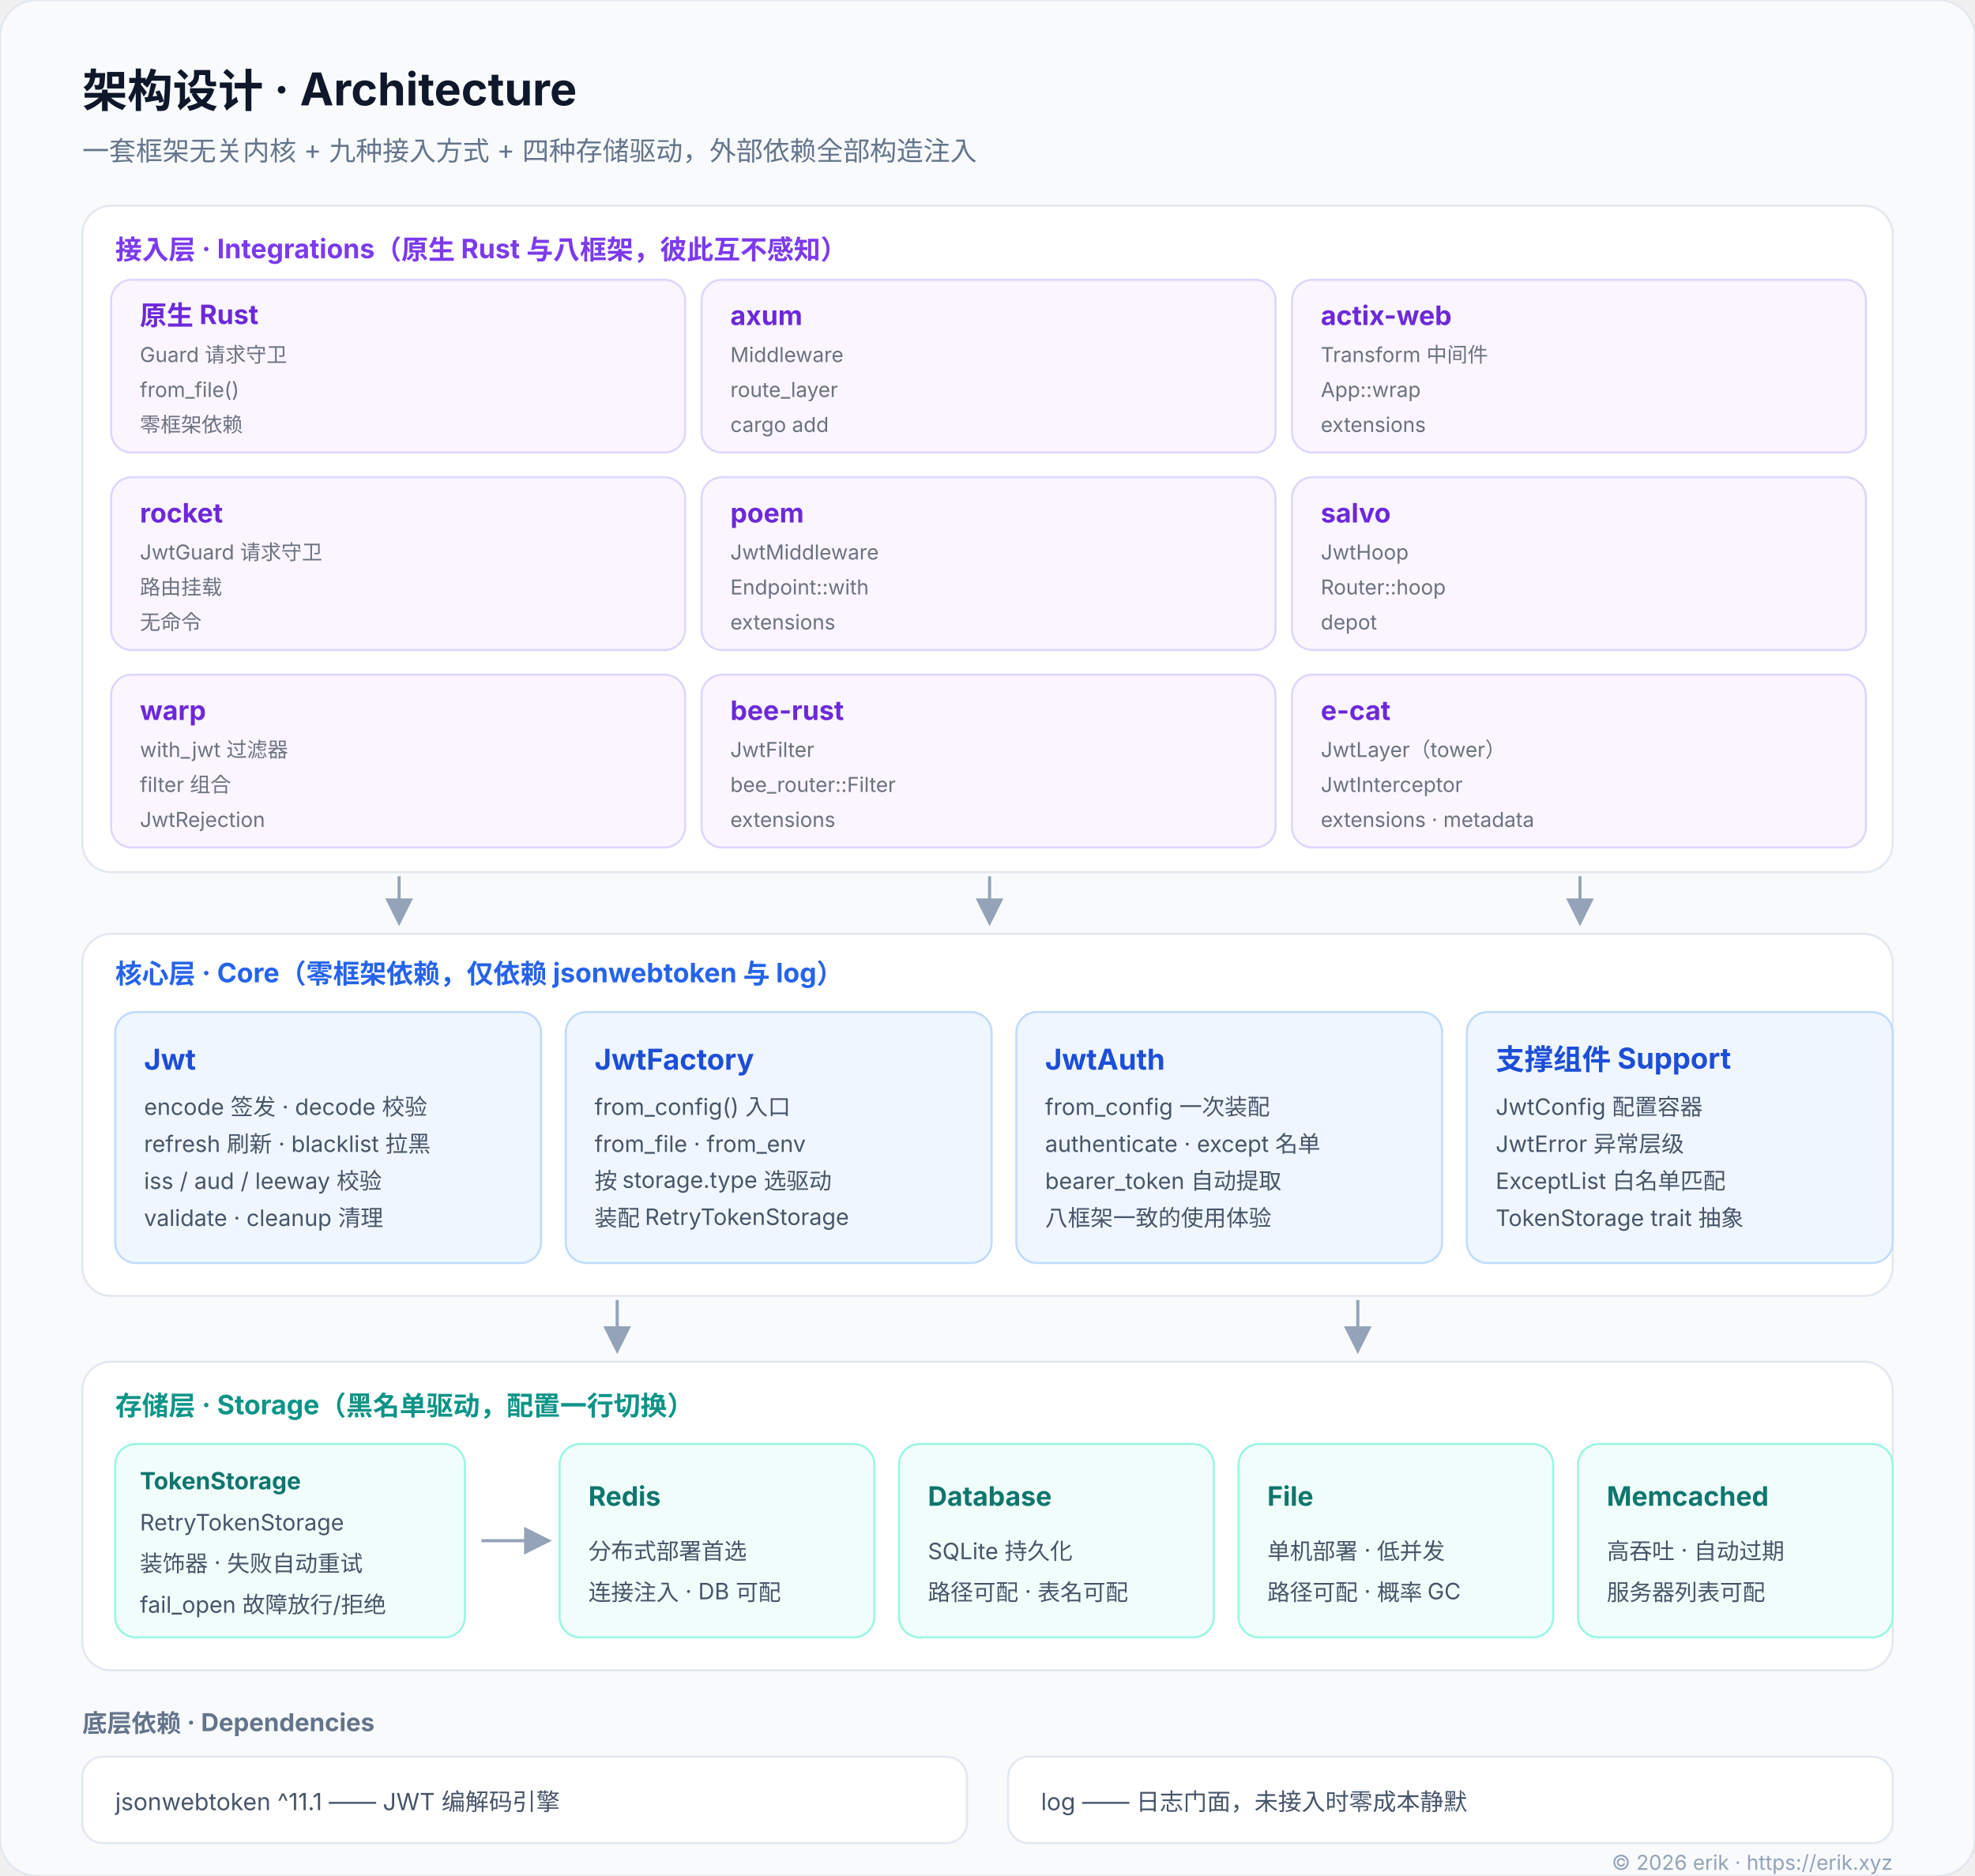
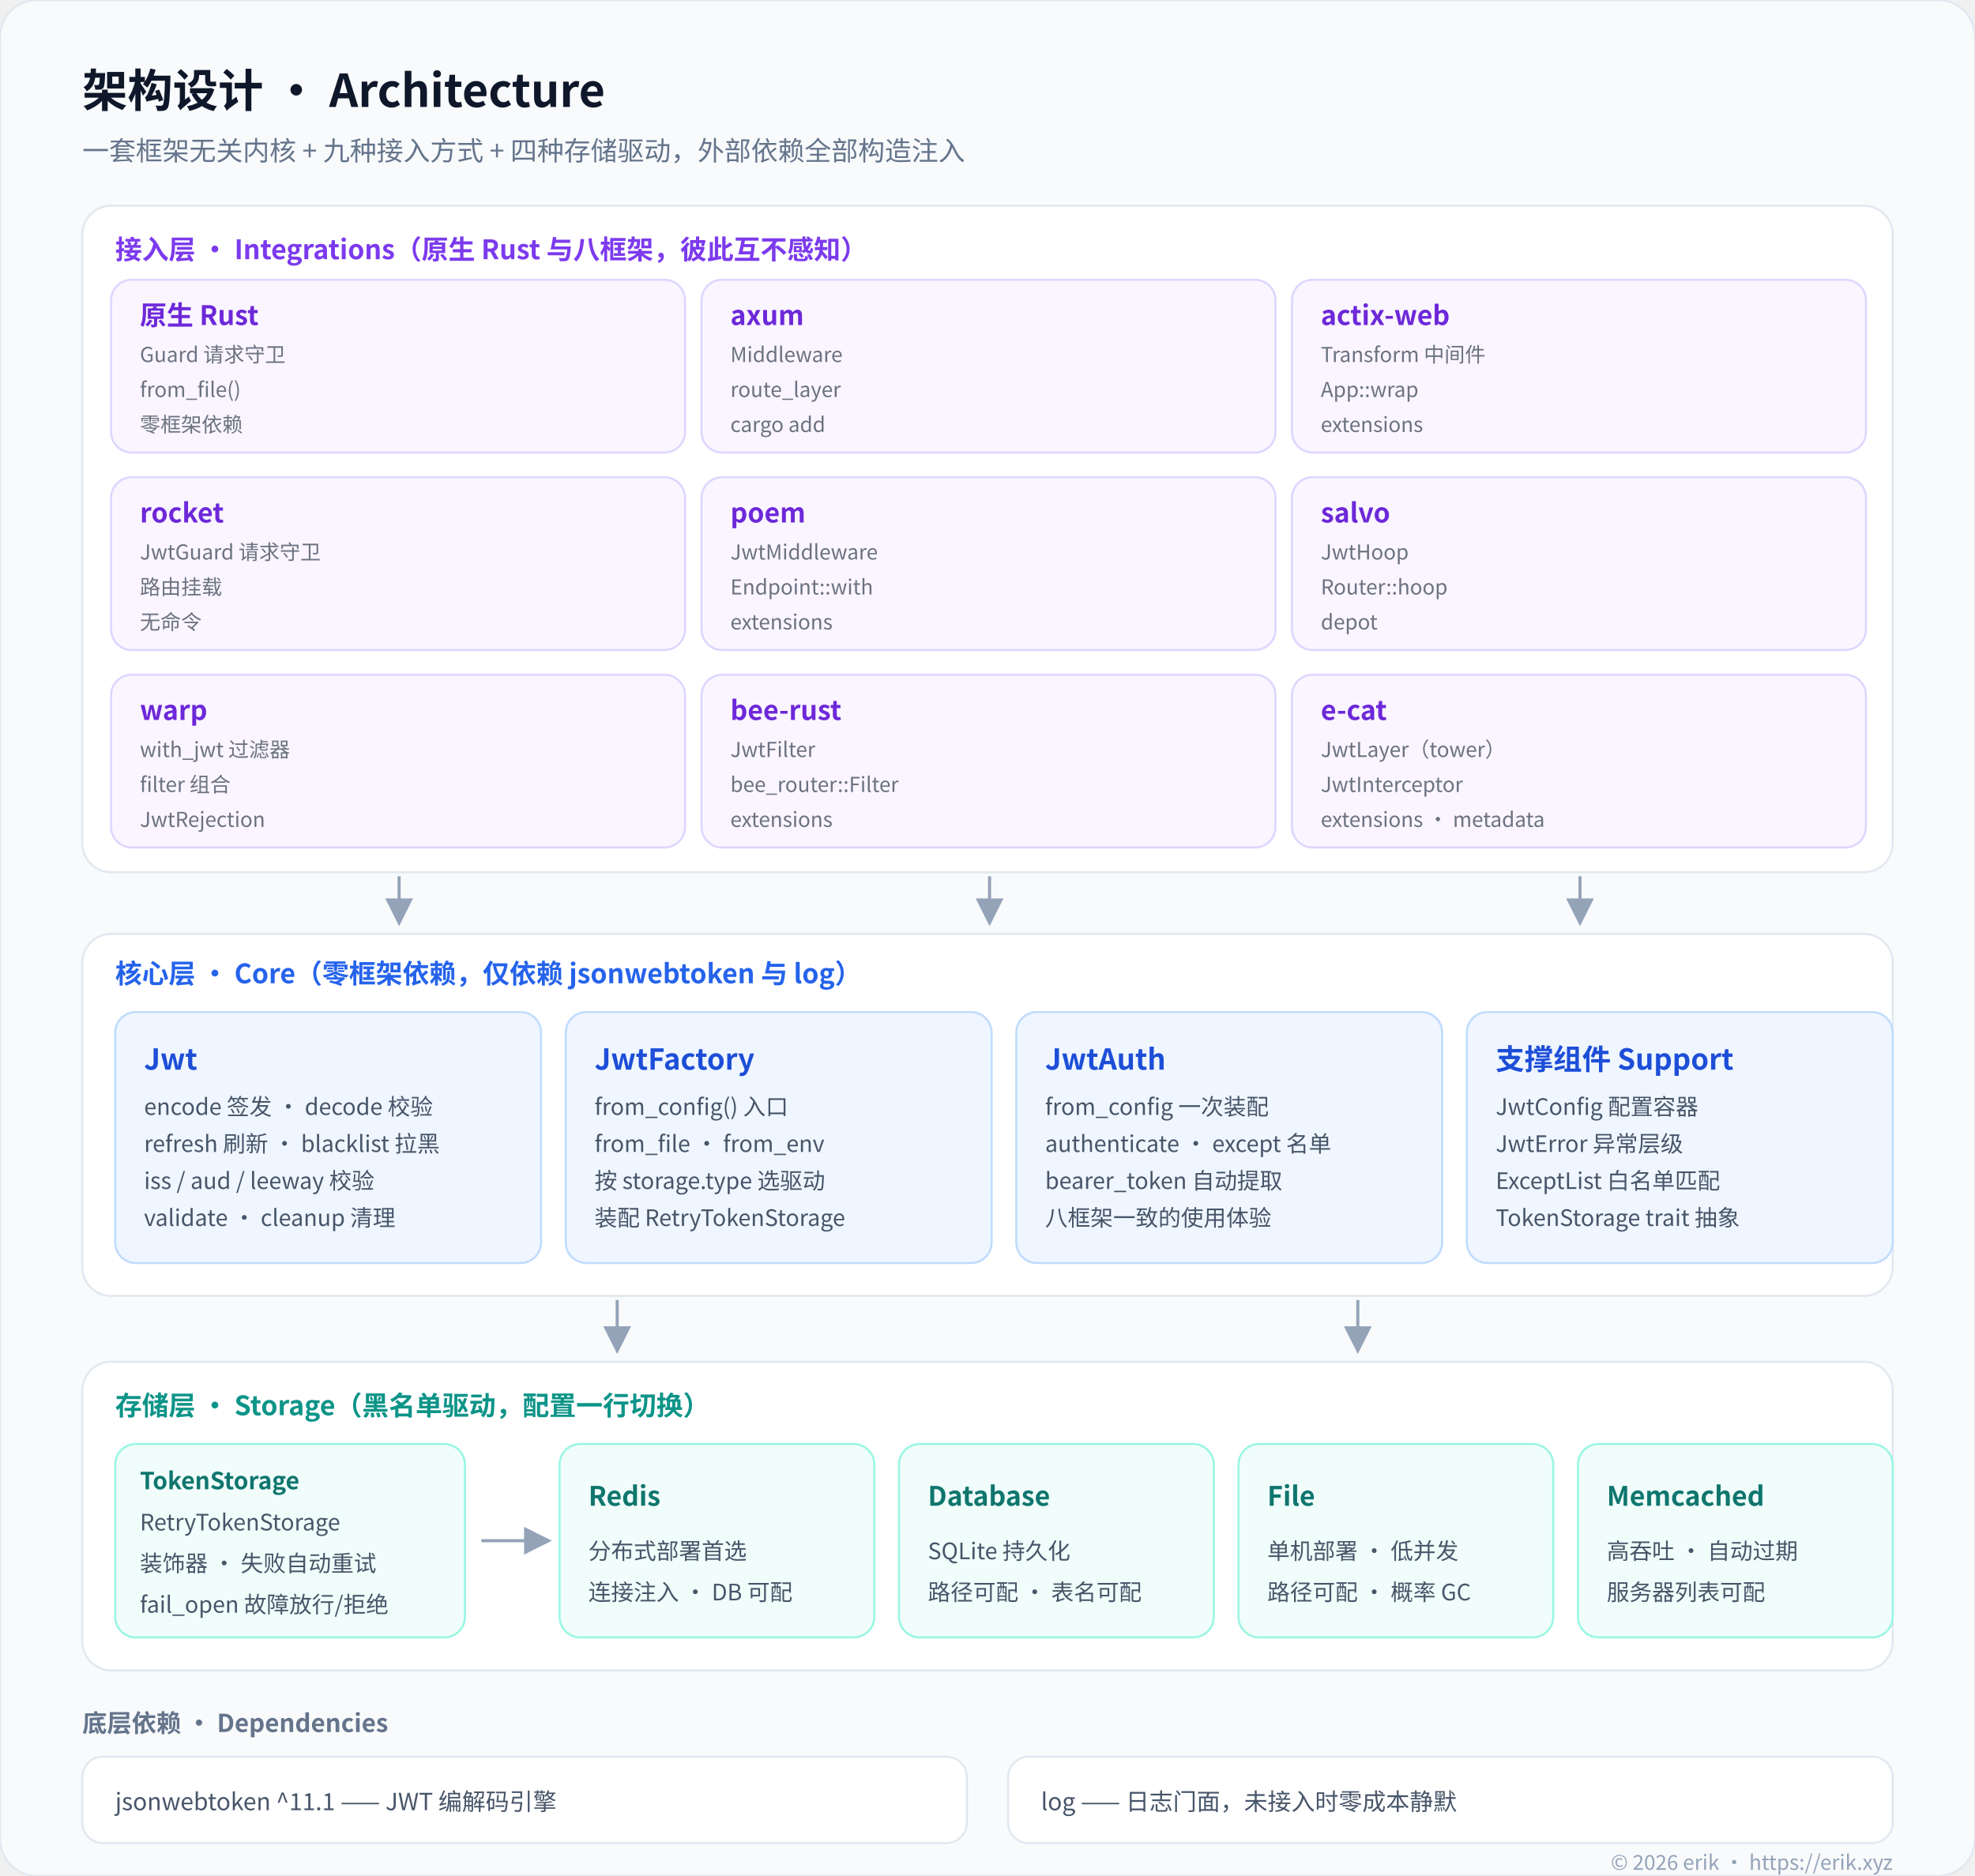
- <svg xmlns="http://www.w3.org/2000/svg" width="960" height="912" viewBox="0 0 960 912" role="img" aria-labelledby="archTitle archDesc" font-family="-apple-system, BlinkMacSystemFont, 'Segoe UI', 'PingFang SC', 'Hiragino Sans GB', 'Microsoft YaHei', sans-serif">
+ <svg xmlns="http://www.w3.org/2000/svg" width="960" height="912" viewBox="0 0 960 912" role="img" aria-labelledby="archTitle archDesc" font-family="'Source Han Sans SC', 'Noto Sans SC', 'Noto Sans CJK SC', 'WenQuanYi Micro Hei', 'DejaVu Sans', sans-serif">
  <defs>
    <marker id="ar" markerWidth="9" markerHeight="9" refX="7.5" refY="4.5" orient="auto">
      <path d="M0 0 L9 4.5 L0 9 z" fill="#94A3B8" />
    </marker>
  </defs>
  <rect x="0" y="0" width="960" height="912" rx="18" fill="#F8FAFC" stroke="#E2E8F0" />
  <text x="40" y="52" font-size="22" font-weight="700" fill="#0F172A">架构设计 · Architecture</text>
  <text x="40" y="78" font-size="13" fill="#64748B">一套框架无关内核 + 九种接入方式 + 四种存储驱动，外部依赖全部构造注入</text>
  <rect x="40" y="100" width="880" height="324" rx="14" fill="#FFFFFF" stroke="#E2E8F0" />
  <text x="56" y="126" font-size="13" font-weight="700" fill="#7C3AED">接入层 · Integrations（原生 Rust 与八框架，彼此互不感知）</text>
  <rect x="54" y="136" width="279" height="84" rx="10" fill="#FAF5FF" stroke="#DDD6FE" />
  <text x="68" y="158" font-size="13" font-weight="700" fill="#6D28D9">原生 Rust</text>
  <text x="68" y="176" font-size="10" fill="#6B7280">Guard 请求守卫</text>
  <text x="68" y="193" font-size="10" fill="#6B7280">from_file()</text>
  <text x="68" y="210" font-size="10" fill="#6B7280">零框架依赖</text>
  <rect x="341" y="136" width="279" height="84" rx="10" fill="#FAF5FF" stroke="#DDD6FE" />
  <text x="355" y="158" font-size="13" font-weight="700" fill="#6D28D9">axum</text>
  <text x="355" y="176" font-size="10" fill="#6B7280">Middleware</text>
  <text x="355" y="193" font-size="10" fill="#6B7280">route_layer</text>
  <text x="355" y="210" font-size="10" fill="#6B7280">cargo add</text>
  <rect x="628" y="136" width="279" height="84" rx="10" fill="#FAF5FF" stroke="#DDD6FE" />
  <text x="642" y="158" font-size="13" font-weight="700" fill="#6D28D9">actix-web</text>
  <text x="642" y="176" font-size="10" fill="#6B7280">Transform 中间件</text>
  <text x="642" y="193" font-size="10" fill="#6B7280">App::wrap</text>
  <text x="642" y="210" font-size="10" fill="#6B7280">extensions</text>
  <rect x="54" y="232" width="279" height="84" rx="10" fill="#FAF5FF" stroke="#DDD6FE" />
  <text x="68" y="254" font-size="13" font-weight="700" fill="#6D28D9">rocket</text>
  <text x="68" y="272" font-size="10" fill="#6B7280">JwtGuard 请求守卫</text>
  <text x="68" y="289" font-size="10" fill="#6B7280">路由挂载</text>
  <text x="68" y="306" font-size="10" fill="#6B7280">无命令</text>
  <rect x="341" y="232" width="279" height="84" rx="10" fill="#FAF5FF" stroke="#DDD6FE" />
  <text x="355" y="254" font-size="13" font-weight="700" fill="#6D28D9">poem</text>
  <text x="355" y="272" font-size="10" fill="#6B7280">JwtMiddleware</text>
  <text x="355" y="289" font-size="10" fill="#6B7280">Endpoint::with</text>
  <text x="355" y="306" font-size="10" fill="#6B7280">extensions</text>
  <rect x="628" y="232" width="279" height="84" rx="10" fill="#FAF5FF" stroke="#DDD6FE" />
  <text x="642" y="254" font-size="13" font-weight="700" fill="#6D28D9">salvo</text>
  <text x="642" y="272" font-size="10" fill="#6B7280">JwtHoop</text>
  <text x="642" y="289" font-size="10" fill="#6B7280">Router::hoop</text>
  <text x="642" y="306" font-size="10" fill="#6B7280">depot</text>
  <rect x="54" y="328" width="279" height="84" rx="10" fill="#FAF5FF" stroke="#DDD6FE" />
  <text x="68" y="350" font-size="13" font-weight="700" fill="#6D28D9">warp</text>
  <text x="68" y="368" font-size="10" fill="#6B7280">with_jwt 过滤器</text>
  <text x="68" y="385" font-size="10" fill="#6B7280">filter 组合</text>
  <text x="68" y="402" font-size="10" fill="#6B7280">JwtRejection</text>
  <rect x="341" y="328" width="279" height="84" rx="10" fill="#FAF5FF" stroke="#DDD6FE" />
  <text x="355" y="350" font-size="13" font-weight="700" fill="#6D28D9">bee-rust</text>
  <text x="355" y="368" font-size="10" fill="#6B7280">JwtFilter</text>
  <text x="355" y="385" font-size="10" fill="#6B7280">bee_router::Filter</text>
  <text x="355" y="402" font-size="10" fill="#6B7280">extensions</text>
  <rect x="628" y="328" width="279" height="84" rx="10" fill="#FAF5FF" stroke="#DDD6FE" />
  <text x="642" y="350" font-size="13" font-weight="700" fill="#6D28D9">e-cat</text>
  <text x="642" y="368" font-size="10" fill="#6B7280">JwtLayer（tower）</text>
  <text x="642" y="385" font-size="10" fill="#6B7280">JwtInterceptor</text>
  <text x="642" y="402" font-size="10" fill="#6B7280">extensions · metadata</text>
  <path d="M194 426 V448" stroke="#94A3B8" stroke-width="1.5" marker-end="url(#ar)" />
  <path d="M481 426 V448" stroke="#94A3B8" stroke-width="1.5" marker-end="url(#ar)" />
  <path d="M768 426 V448" stroke="#94A3B8" stroke-width="1.5" marker-end="url(#ar)" />
  <rect x="40" y="454" width="880" height="176" rx="14" fill="#FFFFFF" stroke="#E2E8F0" />
  <text x="56" y="478" font-size="13" font-weight="700" fill="#2563EB">核心层 · Core（零框架依赖，仅依赖 jsonwebtoken 与 log）</text>
  <rect x="56" y="492" width="207" height="122" rx="10" fill="#EFF6FF" stroke="#BFDBFE" />
  <text x="70" y="520" font-size="14" font-weight="700" fill="#1D4ED8">Jwt</text>
  <text x="70" y="542" font-size="11" fill="#475569">encode 签发 · decode 校验</text>
  <text x="70" y="560" font-size="11" fill="#475569">refresh 刷新 · blacklist 拉黑</text>
  <text x="70" y="578" font-size="11" fill="#475569">iss / aud / leeway 校验</text>
  <text x="70" y="596" font-size="11" fill="#475569">validate · cleanup 清理</text>
  <rect x="275" y="492" width="207" height="122" rx="10" fill="#EFF6FF" stroke="#BFDBFE" />
  <text x="289" y="520" font-size="14" font-weight="700" fill="#1D4ED8">JwtFactory</text>
  <text x="289" y="542" font-size="11" fill="#475569">from_config() 入口</text>
  <text x="289" y="560" font-size="11" fill="#475569">from_file · from_env</text>
  <text x="289" y="578" font-size="11" fill="#475569">按 storage.type 选驱动</text>
  <text x="289" y="596" font-size="11" fill="#475569">装配 RetryTokenStorage</text>
  <rect x="494" y="492" width="207" height="122" rx="10" fill="#EFF6FF" stroke="#BFDBFE" />
  <text x="508" y="520" font-size="14" font-weight="700" fill="#1D4ED8">JwtAuth</text>
  <text x="508" y="542" font-size="11" fill="#475569">from_config 一次装配</text>
  <text x="508" y="560" font-size="11" fill="#475569">authenticate · except 名单</text>
  <text x="508" y="578" font-size="11" fill="#475569">bearer_token 自动提取</text>
  <text x="508" y="596" font-size="11" fill="#475569">八框架一致的使用体验</text>
  <rect x="713" y="492" width="207" height="122" rx="10" fill="#EFF6FF" stroke="#BFDBFE" />
  <text x="727" y="520" font-size="14" font-weight="700" fill="#1D4ED8">支撑组件 Support</text>
  <text x="727" y="542" font-size="11" fill="#475569">JwtConfig 配置容器</text>
  <text x="727" y="560" font-size="11" fill="#475569">JwtError 异常层级</text>
  <text x="727" y="578" font-size="11" fill="#475569">ExceptList 白名单匹配</text>
  <text x="727" y="596" font-size="11" fill="#475569">TokenStorage trait 抽象</text>
  <path d="M300 632 V656" stroke="#94A3B8" stroke-width="1.5" marker-end="url(#ar)" />
  <path d="M660 632 V656" stroke="#94A3B8" stroke-width="1.5" marker-end="url(#ar)" />
  <rect x="40" y="662" width="880" height="150" rx="14" fill="#FFFFFF" stroke="#E2E8F0" />
  <text x="56" y="688" font-size="13" font-weight="700" fill="#0D9488">存储层 · Storage（黑名单驱动，配置一行切换）</text>
  <rect x="56" y="702" width="170" height="94" rx="10" fill="#F0FDFA" stroke="#99F6E4" />
  <text x="68" y="724" font-size="11.5" font-weight="700" fill="#0F766E">TokenStorage</text>
  <text x="68" y="744" font-size="11" fill="#475569">RetryTokenStorage</text>
  <text x="68" y="764" font-size="11" fill="#475569">装饰器 · 失败自动重试</text>
  <text x="68" y="784" font-size="11" fill="#475569">fail_open 故障放行/拒绝</text>
  <path d="M234 749 H266" stroke="#94A3B8" stroke-width="1.5" marker-end="url(#ar)" />
  <rect x="272" y="702" width="153" height="94" rx="10" fill="#F0FDFA" stroke="#99F6E4" />
  <text x="286" y="732" font-size="13" font-weight="700" fill="#0F766E">Redis</text>
  <text x="286" y="758" font-size="11" fill="#475569">分布式部署首选</text>
  <text x="286" y="778" font-size="11" fill="#475569">连接注入 · DB 可配</text>
  <rect x="437" y="702" width="153" height="94" rx="10" fill="#F0FDFA" stroke="#99F6E4" />
  <text x="451" y="732" font-size="13" font-weight="700" fill="#0F766E">Database</text>
  <text x="451" y="758" font-size="11" fill="#475569">SQLite 持久化</text>
  <text x="451" y="778" font-size="11" fill="#475569">路径可配 · 表名可配</text>
  <rect x="602" y="702" width="153" height="94" rx="10" fill="#F0FDFA" stroke="#99F6E4" />
  <text x="616" y="732" font-size="13" font-weight="700" fill="#0F766E">File</text>
  <text x="616" y="758" font-size="11" fill="#475569">单机部署 · 低并发</text>
  <text x="616" y="778" font-size="11" fill="#475569">路径可配 · 概率 GC</text>
  <rect x="767" y="702" width="153" height="94" rx="10" fill="#F0FDFA" stroke="#99F6E4" />
  <text x="781" y="732" font-size="13" font-weight="700" fill="#0F766E">Memcached</text>
  <text x="781" y="758" font-size="11" fill="#475569">高吞吐 · 自动过期</text>
  <text x="781" y="778" font-size="11" fill="#475569">服务器列表可配</text>
  <text x="40" y="842" font-size="12" font-weight="700" fill="#64748B">底层依赖 · Dependencies</text>
  <rect x="40" y="854" width="430" height="42" rx="10" fill="#FFFFFF" stroke="#E2E8F0" />
  <text x="56" y="880" font-size="11.5" fill="#475569">jsonwebtoken ^11.1 —— JWT 编解码引擎</text>
  <rect x="490" y="854" width="430" height="42" rx="10" fill="#FFFFFF" stroke="#E2E8F0" />
  <text x="506" y="880" font-size="11.5" fill="#475569">log —— 日志门面，未接入时零成本静默</text>
  <text x="920" y="909" font-size="10" fill="#94A3B8" text-anchor="end">© 2026 erik · https://erik.xyz</text>
</svg>
